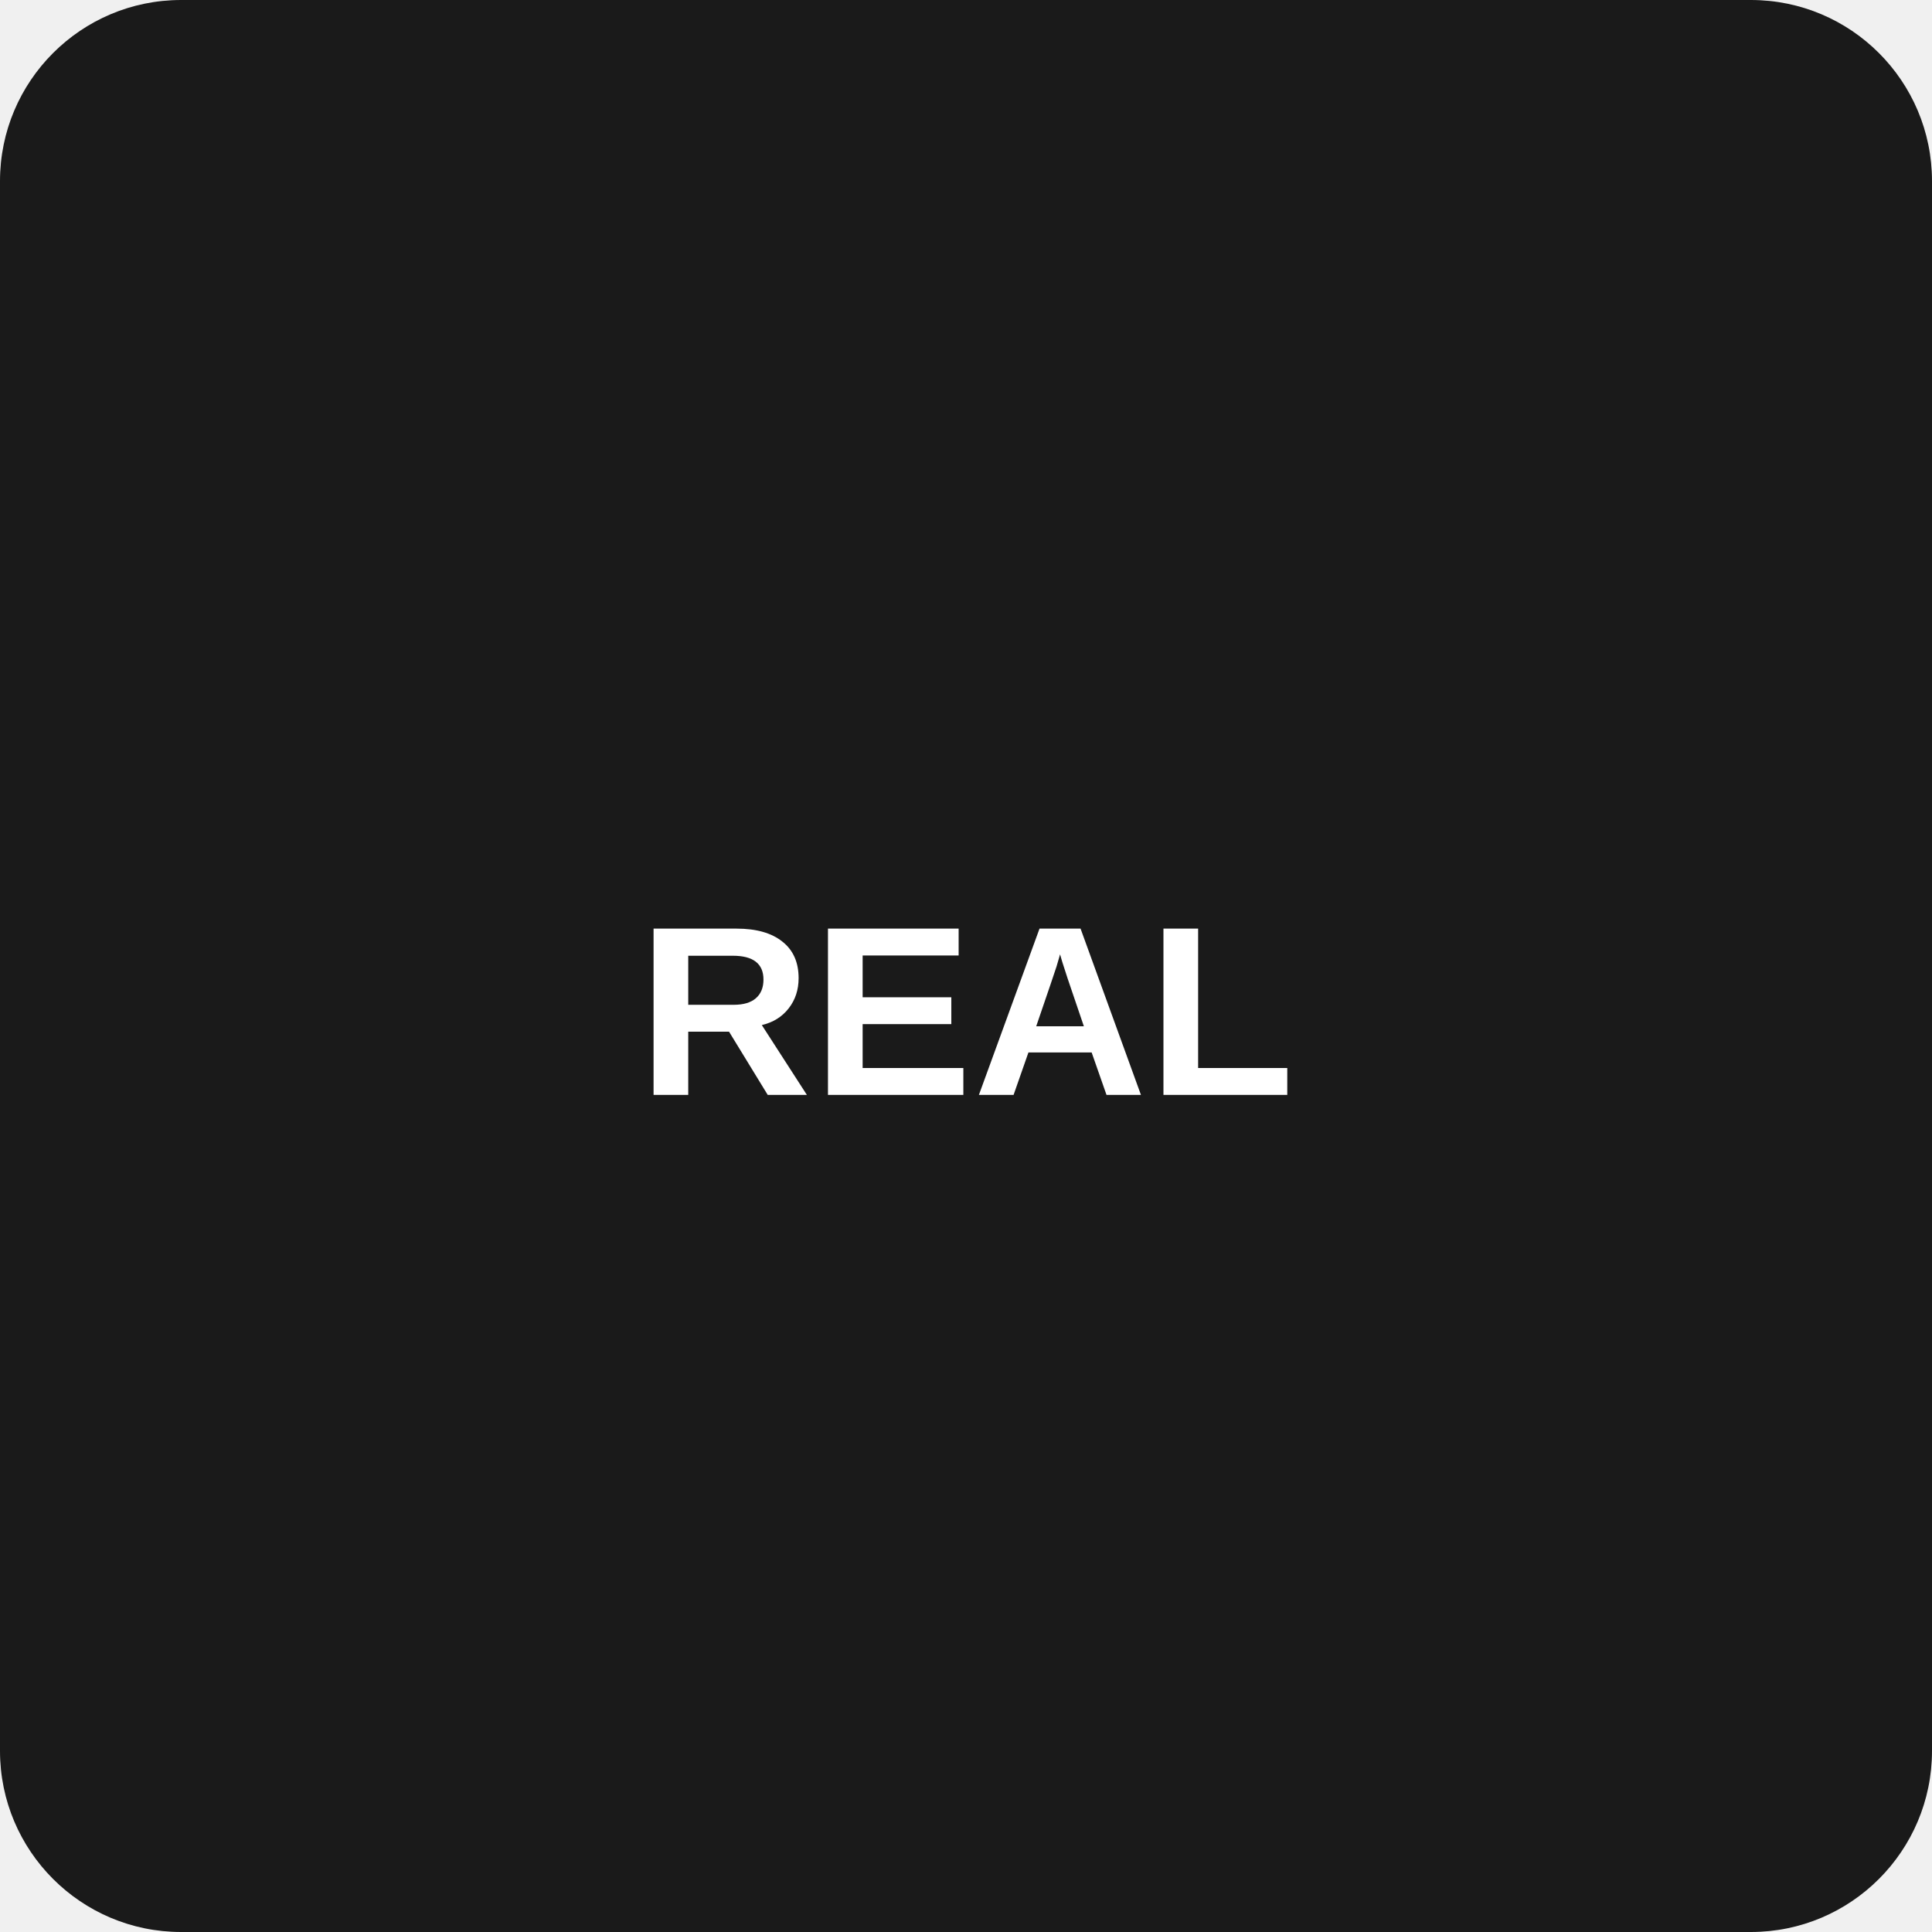
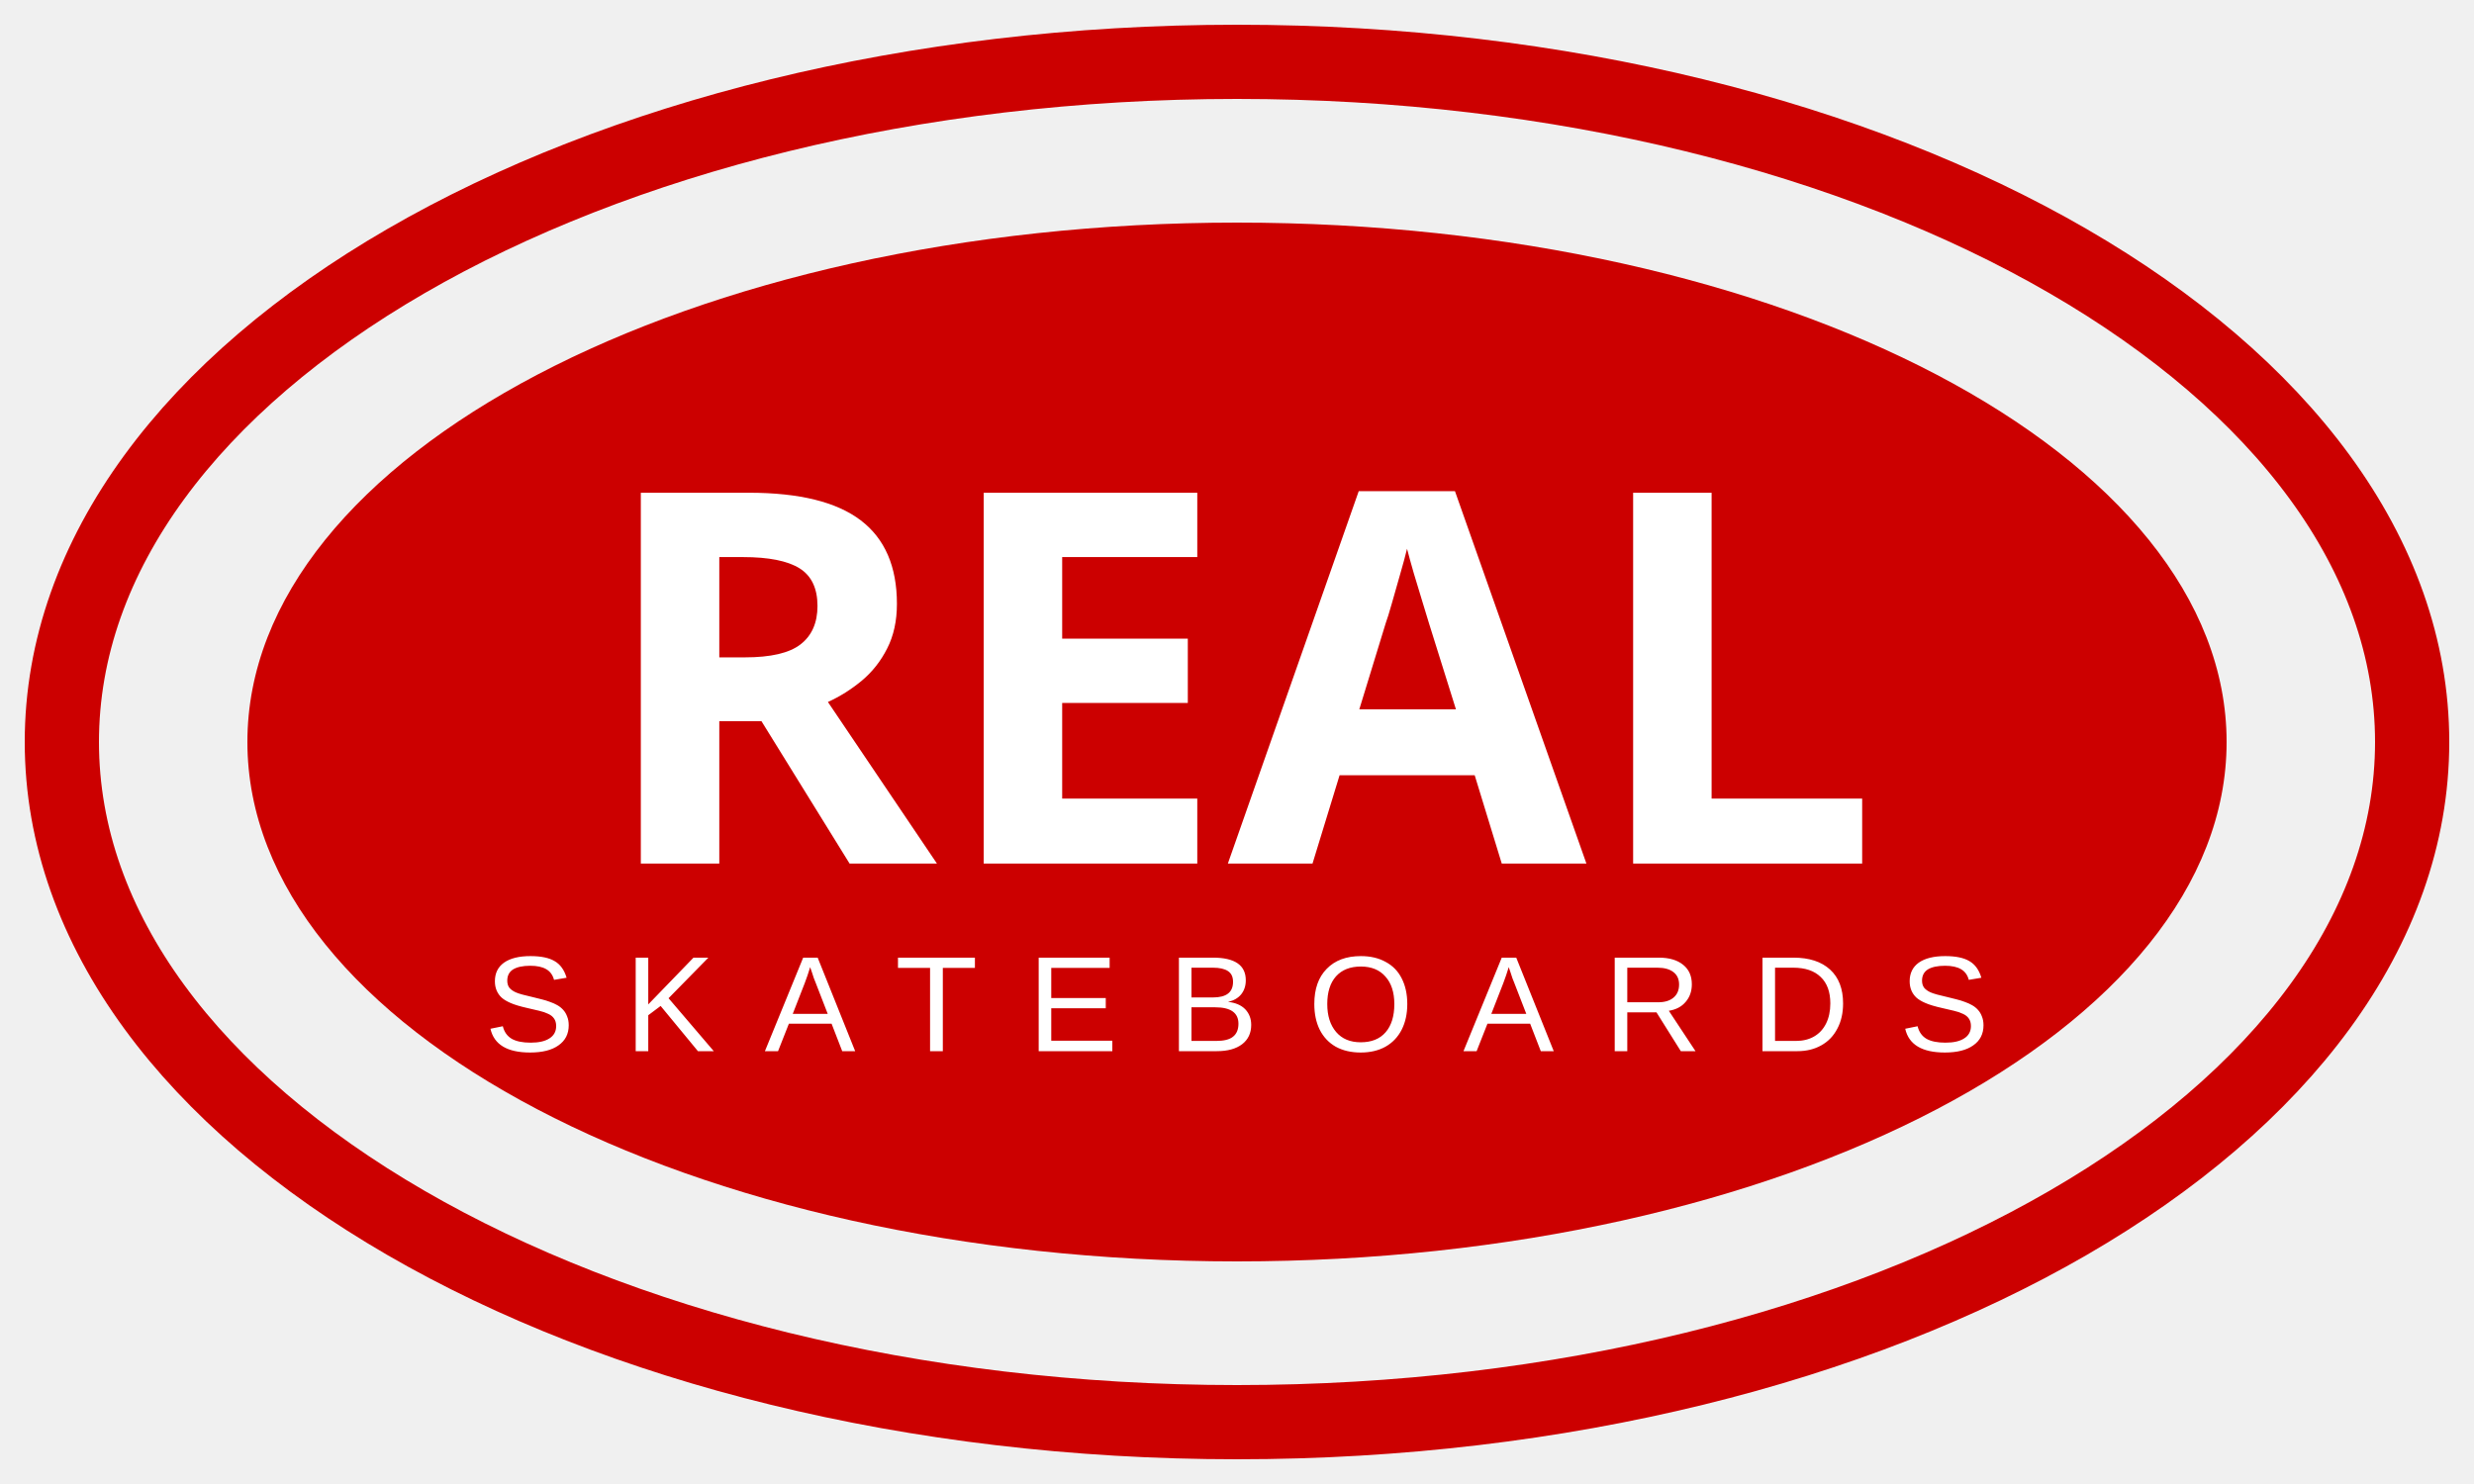
- <svg xmlns="http://www.w3.org/2000/svg" width="128" height="128" viewBox="0 0 128 128">
-   <rect width="128" height="128" rx="12" fill="#1a1a1a" />
-   <text x="64" y="68" font-family="Arial,sans-serif" font-size="16" font-weight="bold" fill="white" text-anchor="middle" dominant-baseline="middle">REAL</text>
+ <svg xmlns="http://www.w3.org/2000/svg" width="200" height="120" viewBox="0 0 200 120">
+   <ellipse cx="100" cy="60" rx="95" ry="55" fill="none" stroke="#cc0000" stroke-width="6" />
+   <ellipse cx="100" cy="60" rx="80" ry="42" fill="#cc0000" />
+   <text x="100" y="55" font-family="Impact,Arial Black,sans-serif" font-size="42" fill="white" text-anchor="middle" dominant-baseline="middle" font-weight="bold">REAL</text>
+   <text x="100" y="85" font-family="Arial,sans-serif" font-size="11" fill="white" text-anchor="middle" letter-spacing="4">SKATEBOARDS</text>
</svg>
